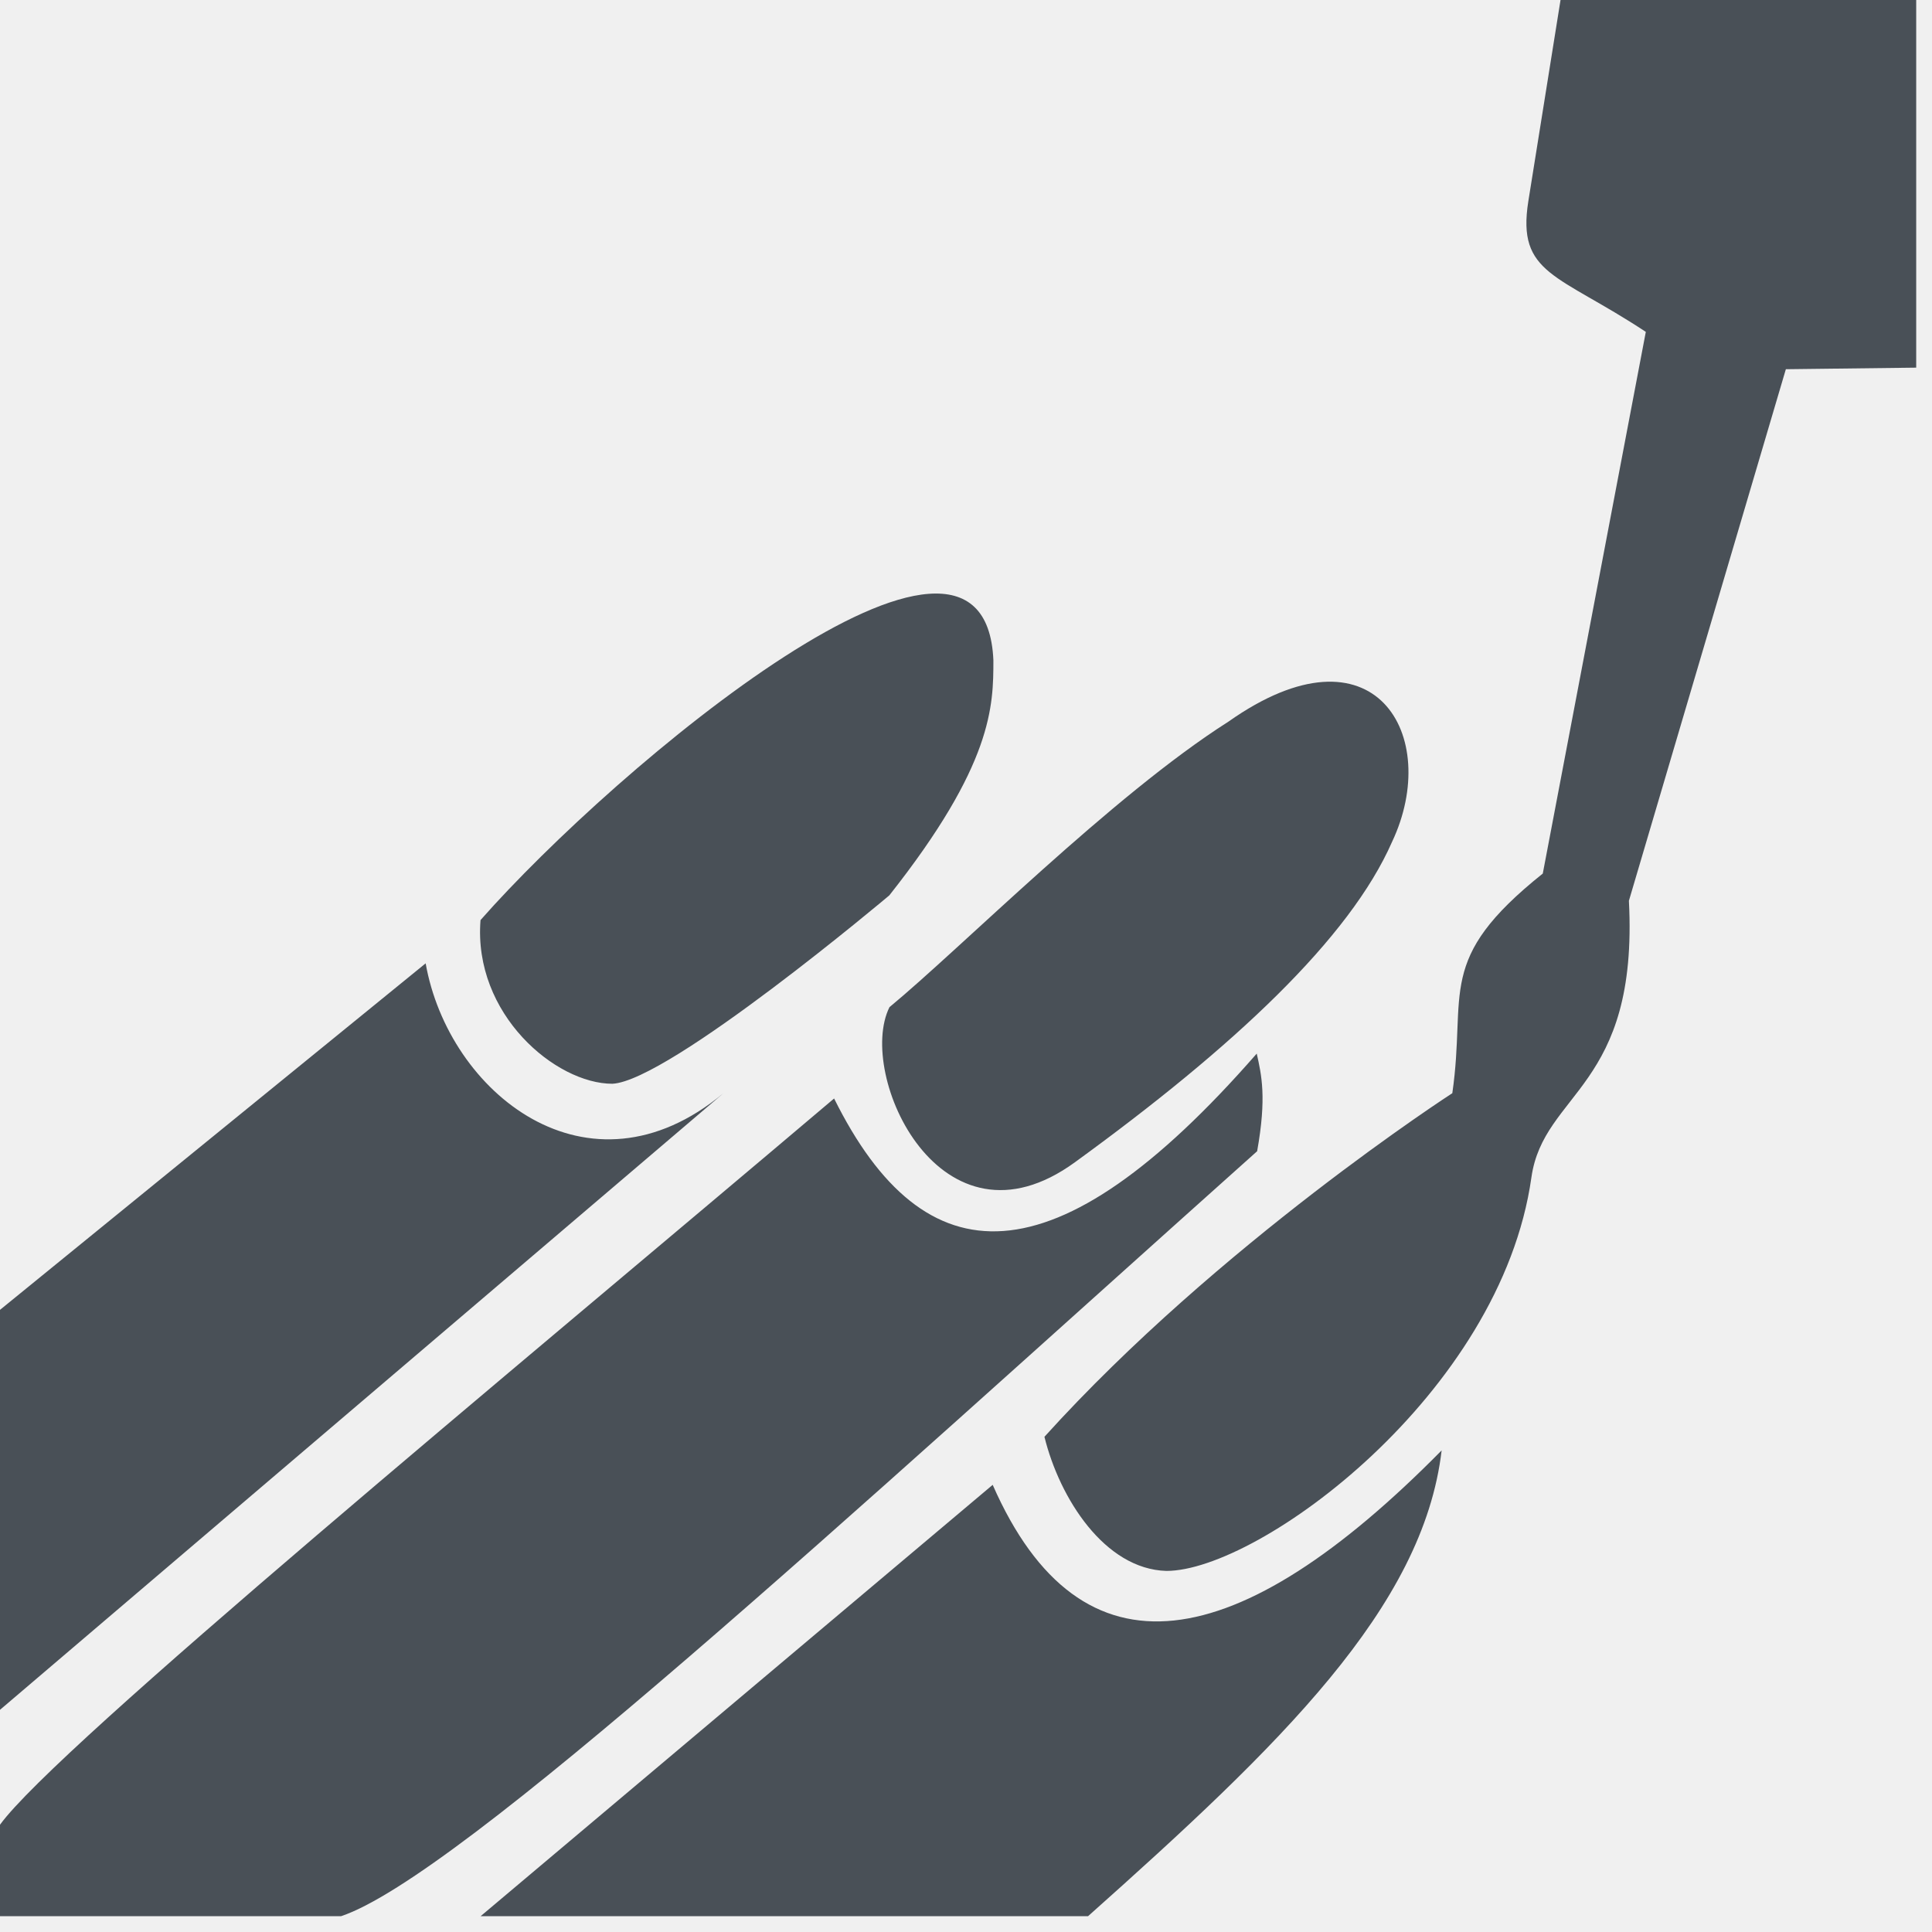
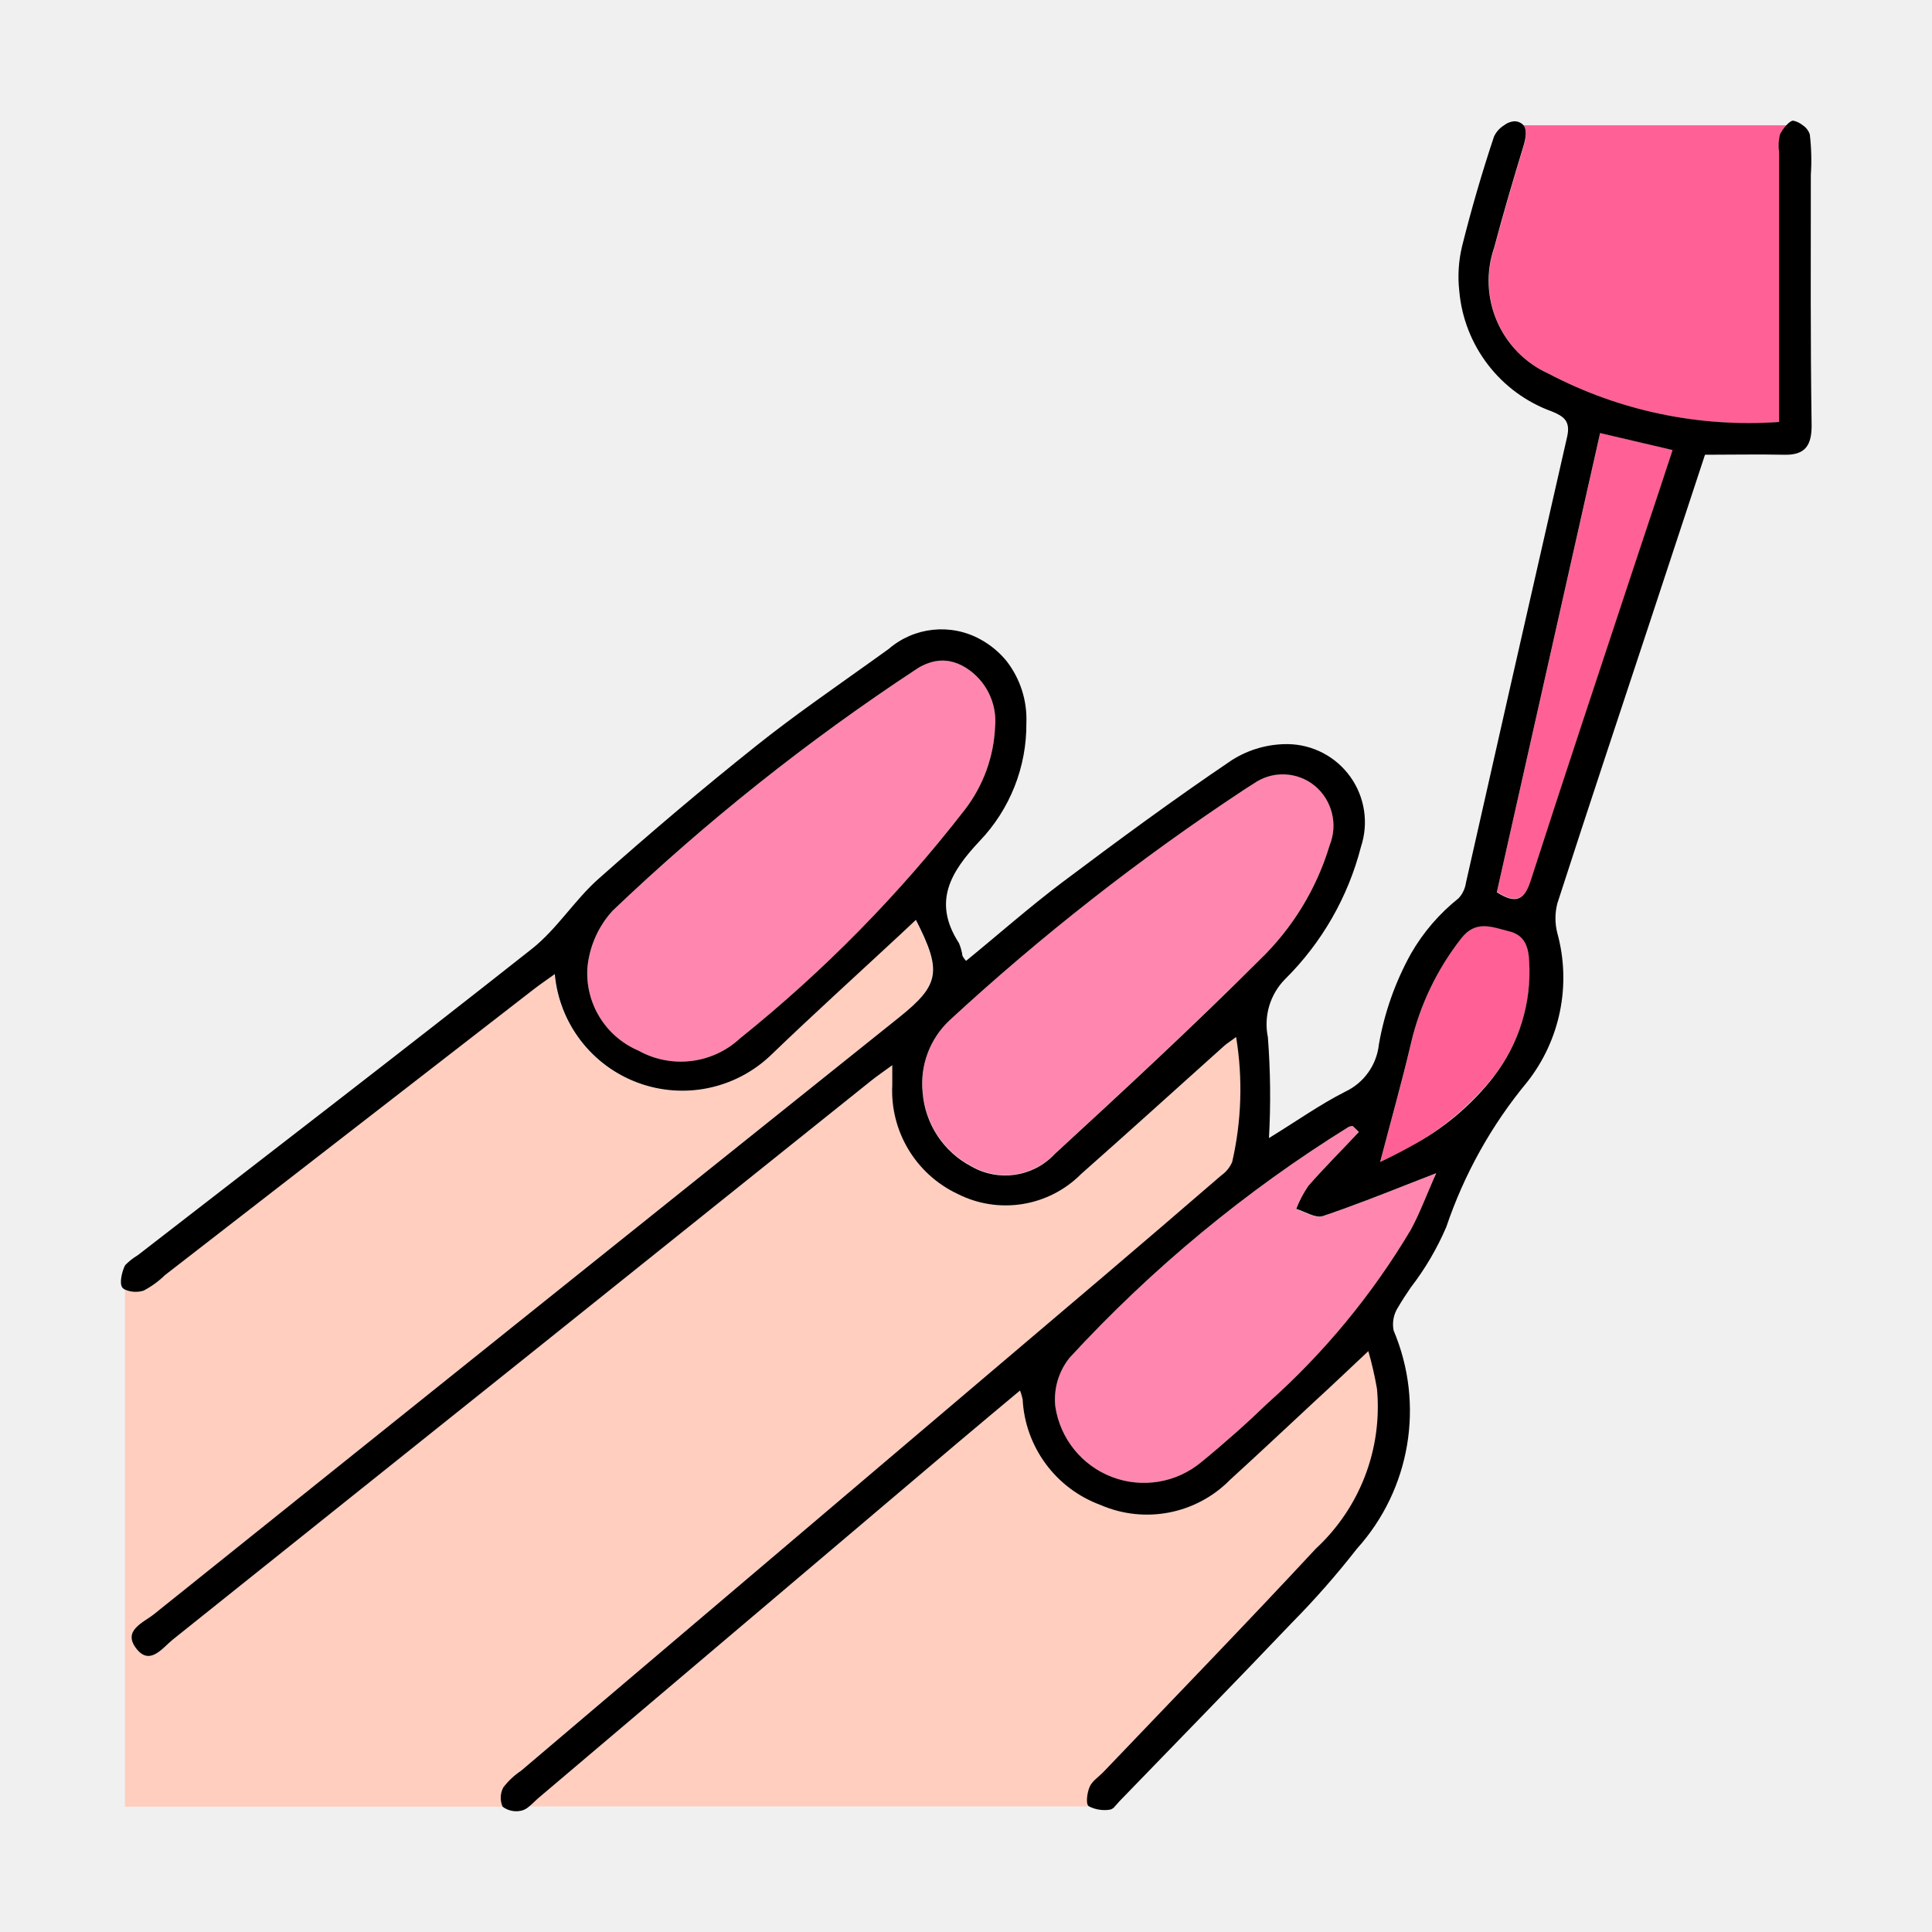
- <svg xmlns="http://www.w3.org/2000/svg" width="85" height="85" viewBox="0 0 85 85" fill="none">
-   <g clip-path="url(#clip0_66_263)">
-     <path d="M21.141 40.48C20.811 44.627 24.454 47.681 26.94 47.681C29.43 47.565 39.125 39.394 39.125 39.394C43.685 33.627 43.705 31.063 43.705 29.047C43.325 20.148 27.112 33.702 21.141 40.48ZM61.246 37.036C63.446 32.378 60.486 27.205 54.046 31.749C48.928 35.002 42.303 41.693 39.132 44.312C37.661 47.283 41.389 55.435 47.297 51.131C54.281 46.057 59.38 41.287 61.246 37.036ZM67.239 8.861L68.657 0H84.305V16.175L78.57 16.244L71.665 39.631C72.095 47.885 67.91 48.019 67.375 51.806C66.031 61.325 55.386 69.114 51.316 69.114C48.602 69.035 46.618 65.924 45.951 63.213C53.604 54.748 63.896 48.096 63.896 48.096C64.539 43.644 63.126 42.227 67.876 38.433L72.409 14.601C68.538 12.044 66.732 12.084 67.239 8.861ZM36.697 48.329C40.666 56.326 46.4 56.535 55.291 46.354C55.502 47.295 55.733 48.281 55.309 50.649C37.223 66.825 20.19 82.568 15.005 84.305H0V80.281C2.44 76.897 22.467 60.378 36.697 48.329ZM63.426 63.812C62.612 70.734 56.301 76.79 47.869 84.305H21.144L43.674 65.327C47.563 74.178 54.471 72.896 63.426 63.812ZM31.822 48.102L0 75.225V57.628L18.727 42.383C19.728 48.057 25.865 53.054 31.822 48.102Z" fill="#495057" />
-   </g>
-   <defs>
-     <clipPath id="clip0_66_263">
-       <rect width="84.305" height="84.305" fill="white" />
-     </clipPath>
-   </defs>
+ <svg xmlns="http://www.w3.org/2000/svg" width="32px" height="32px" viewBox="0 0 32 32">
+   <path d="M18.05,29.6c.042-.095.148-.161.225-.241,1.175-1.232,2.36-2.453,3.519-3.7A3.2,3.2,0,0,0,22.808,23a5.925,5.925,0,0,0-.143-.624c-.316.3-.61.573-.906.848-.46.428-.918.858-1.382,1.281a1.931,1.931,0,0,1-2.148.419,1.973,1.973,0,0,1-1.29-1.75,1.04,1.04,0,0,0-.043-.146c-.353.3-.691.576-1.026.86l-6.963,5.9c-.048.041-.1.092-.145.132h9.283l-.014-.009C17.981,29.876,18.007,29.692,18.05,29.6Z" style="fill:#ffcebf" />
+   <path d="M8.337,29.6a1.239,1.239,0,0,1,.295-.276l9.636-8.175q.986-.837,1.963-1.683a.523.523,0,0,0,.182-.224,5.364,5.364,0,0,0,.065-2.069c-.1.07-.154.1-.2.149-.789.706-1.574,1.418-2.367,2.12a1.762,1.762,0,0,1-2.048.329,1.889,1.889,0,0,1-1.08-1.807c0-.085,0-.169,0-.324-.145.106-.251.177-.35.257Q8.648,22.529,2.865,27.154c-.174.139-.382.449-.61.148s.119-.425.294-.565q6.165-4.947,12.336-9.885c.67-.537.714-.762.278-1.615l-.26.244c-.713.663-1.434,1.317-2.136,1.991a2.121,2.121,0,0,1-3.585-1.337c-.133.1-.248.173-.357.258l-6.1,4.728a1.485,1.485,0,0,1-.356.258.446.446,0,0,1-.3-.015v8.561H8.325A.365.365,0,0,1,8.337,29.6Z" style="fill:#ffcebf" />
+   <path d="M25.237,2.423c-.17.557-.335,1.115-.484,1.678a1.688,1.688,0,0,0,.9,2.09,7.122,7.122,0,0,0,3.818.8V2.518a.73.73,0,0,1,.016-.294.666.666,0,0,1,.105-.149H25.233C25.3,2.153,25.277,2.29,25.237,2.423Z" style="fill:#ff6196" />
+   <path d="M16.482,12.032a2.422,2.422,0,0,1-.5,1.376A22.671,22.671,0,0,1,12.256,17.2a1.442,1.442,0,0,1-1.684.2,1.393,1.393,0,0,1-.843-1.368,1.624,1.624,0,0,1,.417-.947,35.848,35.848,0,0,1,5.019-3.993.71.71,0,0,1,.829-.034A1.041,1.041,0,0,1,16.482,12.032Z" style="fill:#ff87af" />
+   <path d="M15.284,18.093a1.437,1.437,0,0,1,.448-1.2,38.336,38.336,0,0,1,4.87-3.813c.052-.033.1-.066.157-.1a.837.837,0,0,1,1.025.035.861.861,0,0,1,.242.979,4.39,4.39,0,0,1-1.168,1.908c-1.105,1.1-2.252,2.164-3.4,3.22a1.124,1.124,0,0,1-1.364.192A1.512,1.512,0,0,1,15.284,18.093Z" style="fill:#ff87af" />
+   <path d="M22.5,18.754c-.28.3-.568.586-.837.893a1.89,1.89,0,0,0-.2.38c.148.044.321.16.441.119.611-.205,1.207-.451,1.878-.71-.146.336-.256.646-.411.93A12.189,12.189,0,0,1,21,23.238q-.532.513-1.105.981a1.484,1.484,0,0,1-2.415-.92,1.1,1.1,0,0,1,.238-.813,22.187,22.187,0,0,1,4.623-3.823.193.193,0,0,1,.065-.013Z" style="fill:#ff87af" />
+   <path d="M24.794,14.771l1.711-7.6,1.2.281-.619,1.881c-.578,1.75-1.163,3.5-1.727,5.252C25.249,14.909,25.105,14.969,24.794,14.771Z" style="fill:#ff6196" />
+   <path d="M22.862,19.241c.181-.691.361-1.33.513-1.976a4.468,4.468,0,0,1,.826-1.721c.243-.319.516-.192.795-.123.258.063.323.252.334.5a2.845,2.845,0,0,1-.588,1.907A4.8,4.8,0,0,1,22.862,19.241Z" style="fill:#ff6196" />
+   <path d="M29.993,2.894a3.623,3.623,0,0,0-.017-.668.291.291,0,0,0-.116-.151A.381.381,0,0,0,29.708,2c-.032-.006-.077.027-.12.074a.666.666,0,0,0-.105.149.73.73,0,0,0-.016.294V6.989a7.122,7.122,0,0,1-3.818-.8,1.688,1.688,0,0,1-.9-2.09c.149-.563.314-1.121.484-1.678.04-.133.063-.27,0-.348a.2.2,0,0,0-.135-.064.3.3,0,0,0-.182.064.434.434,0,0,0-.171.19c-.2.6-.376,1.206-.529,1.818a2.148,2.148,0,0,0-.046.737,2.339,2.339,0,0,0,1.542,2c.189.079.3.157.247.406-.073.316-.144.632-.216.949q-.735,3.222-1.462,6.447a.483.483,0,0,1-.121.257,3.228,3.228,0,0,0-.791.92,4.8,4.8,0,0,0-.53,1.5.981.981,0,0,1-.558.785c-.417.211-.8.484-1.263.768A12.639,12.639,0,0,0,21,17.179a1.062,1.062,0,0,1,.284-.96,4.75,4.75,0,0,0,1.258-2.194,1.294,1.294,0,0,0-1.208-1.7,1.7,1.7,0,0,0-.929.264c-.957.646-1.888,1.332-2.812,2.026-.547.412-1.062.868-1.592,1.3a.418.418,0,0,1-.059-.081.842.842,0,0,0-.059-.214c-.443-.684-.136-1.181.345-1.692A2.793,2.793,0,0,0,17,11.977a1.568,1.568,0,0,0-.327-1.026,1.459,1.459,0,0,0-.438-.363,1.337,1.337,0,0,0-1.517.162l-.279.2c-.637.456-1.282.9-1.895,1.388-.895.712-1.769,1.454-2.626,2.214-.4.353-.692.835-1.107,1.163-2.164,1.709-4.351,3.387-6.53,5.076a1.022,1.022,0,0,0-.205.161.164.164,0,0,0-.016.029c-.046.107-.085.284-.031.349a.141.141,0,0,0,.047.033.446.446,0,0,0,.3.015,1.485,1.485,0,0,0,.356-.258l6.1-4.728c.109-.085.224-.162.357-.258a2.121,2.121,0,0,0,3.585,1.337c.7-.674,1.423-1.328,2.136-1.991l.26-.244c.436.853.392,1.078-.278,1.615Q8.716,21.793,2.549,26.737c-.175.14-.521.267-.294.565s.436-.009.61-.148Q8.651,22.533,14.429,17.9c.1-.08.205-.151.35-.257,0,.155,0,.239,0,.324a1.889,1.889,0,0,0,1.08,1.807,1.762,1.762,0,0,0,2.048-.329c.793-.7,1.578-1.414,2.367-2.12.05-.045.108-.079.2-.149a5.364,5.364,0,0,1-.065,2.069.523.523,0,0,1-.182.224q-.978.845-1.963,1.683L8.632,29.328a1.239,1.239,0,0,0-.295.276.365.365,0,0,0-.012.321v0a.376.376,0,0,0,.32.063.294.294,0,0,0,.116-.065c.05-.04.1-.091.145-.132l6.963-5.9c.335-.284.673-.564,1.026-.86a1.04,1.04,0,0,1,.043.146,1.973,1.973,0,0,0,1.29,1.75,1.931,1.931,0,0,0,2.148-.419c.464-.423.922-.853,1.382-1.281.3-.275.59-.551.906-.848a5.925,5.925,0,0,1,.143.624,3.2,3.2,0,0,1-1.014,2.649c-1.159,1.248-2.344,2.469-3.519,3.7-.077.08-.183.146-.225.241s-.069.281-.019.321l.014.009a.573.573,0,0,0,.338.051.136.136,0,0,0,.081-.051c.028-.029.055-.065.082-.092.952-.984,1.909-1.963,2.854-2.954a13.982,13.982,0,0,0,1.074-1.223,3.411,3.411,0,0,0,.61-3.616.516.516,0,0,1,.074-.386c.065-.112.137-.221.211-.329a4.632,4.632,0,0,0,.587-1,7.547,7.547,0,0,1,1.339-2.4,2.792,2.792,0,0,0,.5-2.469.988.988,0,0,1,0-.489c.506-1.567,1.027-3.129,1.543-4.692q.347-1.05.69-2.094l.213-.647c.454,0,.882-.009,1.308,0,.354.01.462-.156.458-.5C29.985,5.652,29.993,4.273,29.993,2.894ZM12.256,17.2a1.442,1.442,0,0,1-1.684.2,1.393,1.393,0,0,1-.843-1.368,1.624,1.624,0,0,1,.417-.947,35.848,35.848,0,0,1,5.019-3.993.852.852,0,0,1,.326-.14.656.656,0,0,1,.238,0,.763.763,0,0,1,.265.106,1.041,1.041,0,0,1,.488.975,2.422,2.422,0,0,1-.5,1.376A22.671,22.671,0,0,1,12.256,17.2Zm5.2,1.929a1.124,1.124,0,0,1-1.364.192,1.512,1.512,0,0,1-.81-1.224,1.437,1.437,0,0,1,.448-1.2,38.336,38.336,0,0,1,4.87-3.813c.052-.033.1-.066.157-.1a.837.837,0,0,1,1.025.035.861.861,0,0,1,.242.979,4.39,4.39,0,0,1-1.168,1.908C19.753,17.008,18.606,18.069,17.458,19.125Zm5.911,1.241A12.189,12.189,0,0,1,21,23.238q-.532.513-1.105.981a1.484,1.484,0,0,1-2.415-.92,1.1,1.1,0,0,1,.238-.813,22.187,22.187,0,0,1,4.623-3.823.193.193,0,0,1,.065-.013l.1.1c-.28.3-.568.586-.837.893a1.89,1.89,0,0,0-.2.38c.148.044.321.16.441.119.483-.162.958-.35,1.467-.55l.411-.16C23.634,19.772,23.524,20.082,23.369,20.366Zm1.373-2.535a4.363,4.363,0,0,1-1.373,1.152q-.247.138-.507.258c.178-.681.356-1.312.507-1.95l.006-.026a4.468,4.468,0,0,1,.826-1.721c.243-.319.516-.192.795-.123.258.063.323.252.334.5A2.845,2.845,0,0,1,24.742,17.831Zm2.34-8.5c-.578,1.75-1.163,3.5-1.727,5.252-.106.329-.25.389-.561.191l1.483-6.593.228-1.012,1.2.281c-.082.247-.161.49-.241.731Z" />
</svg>
